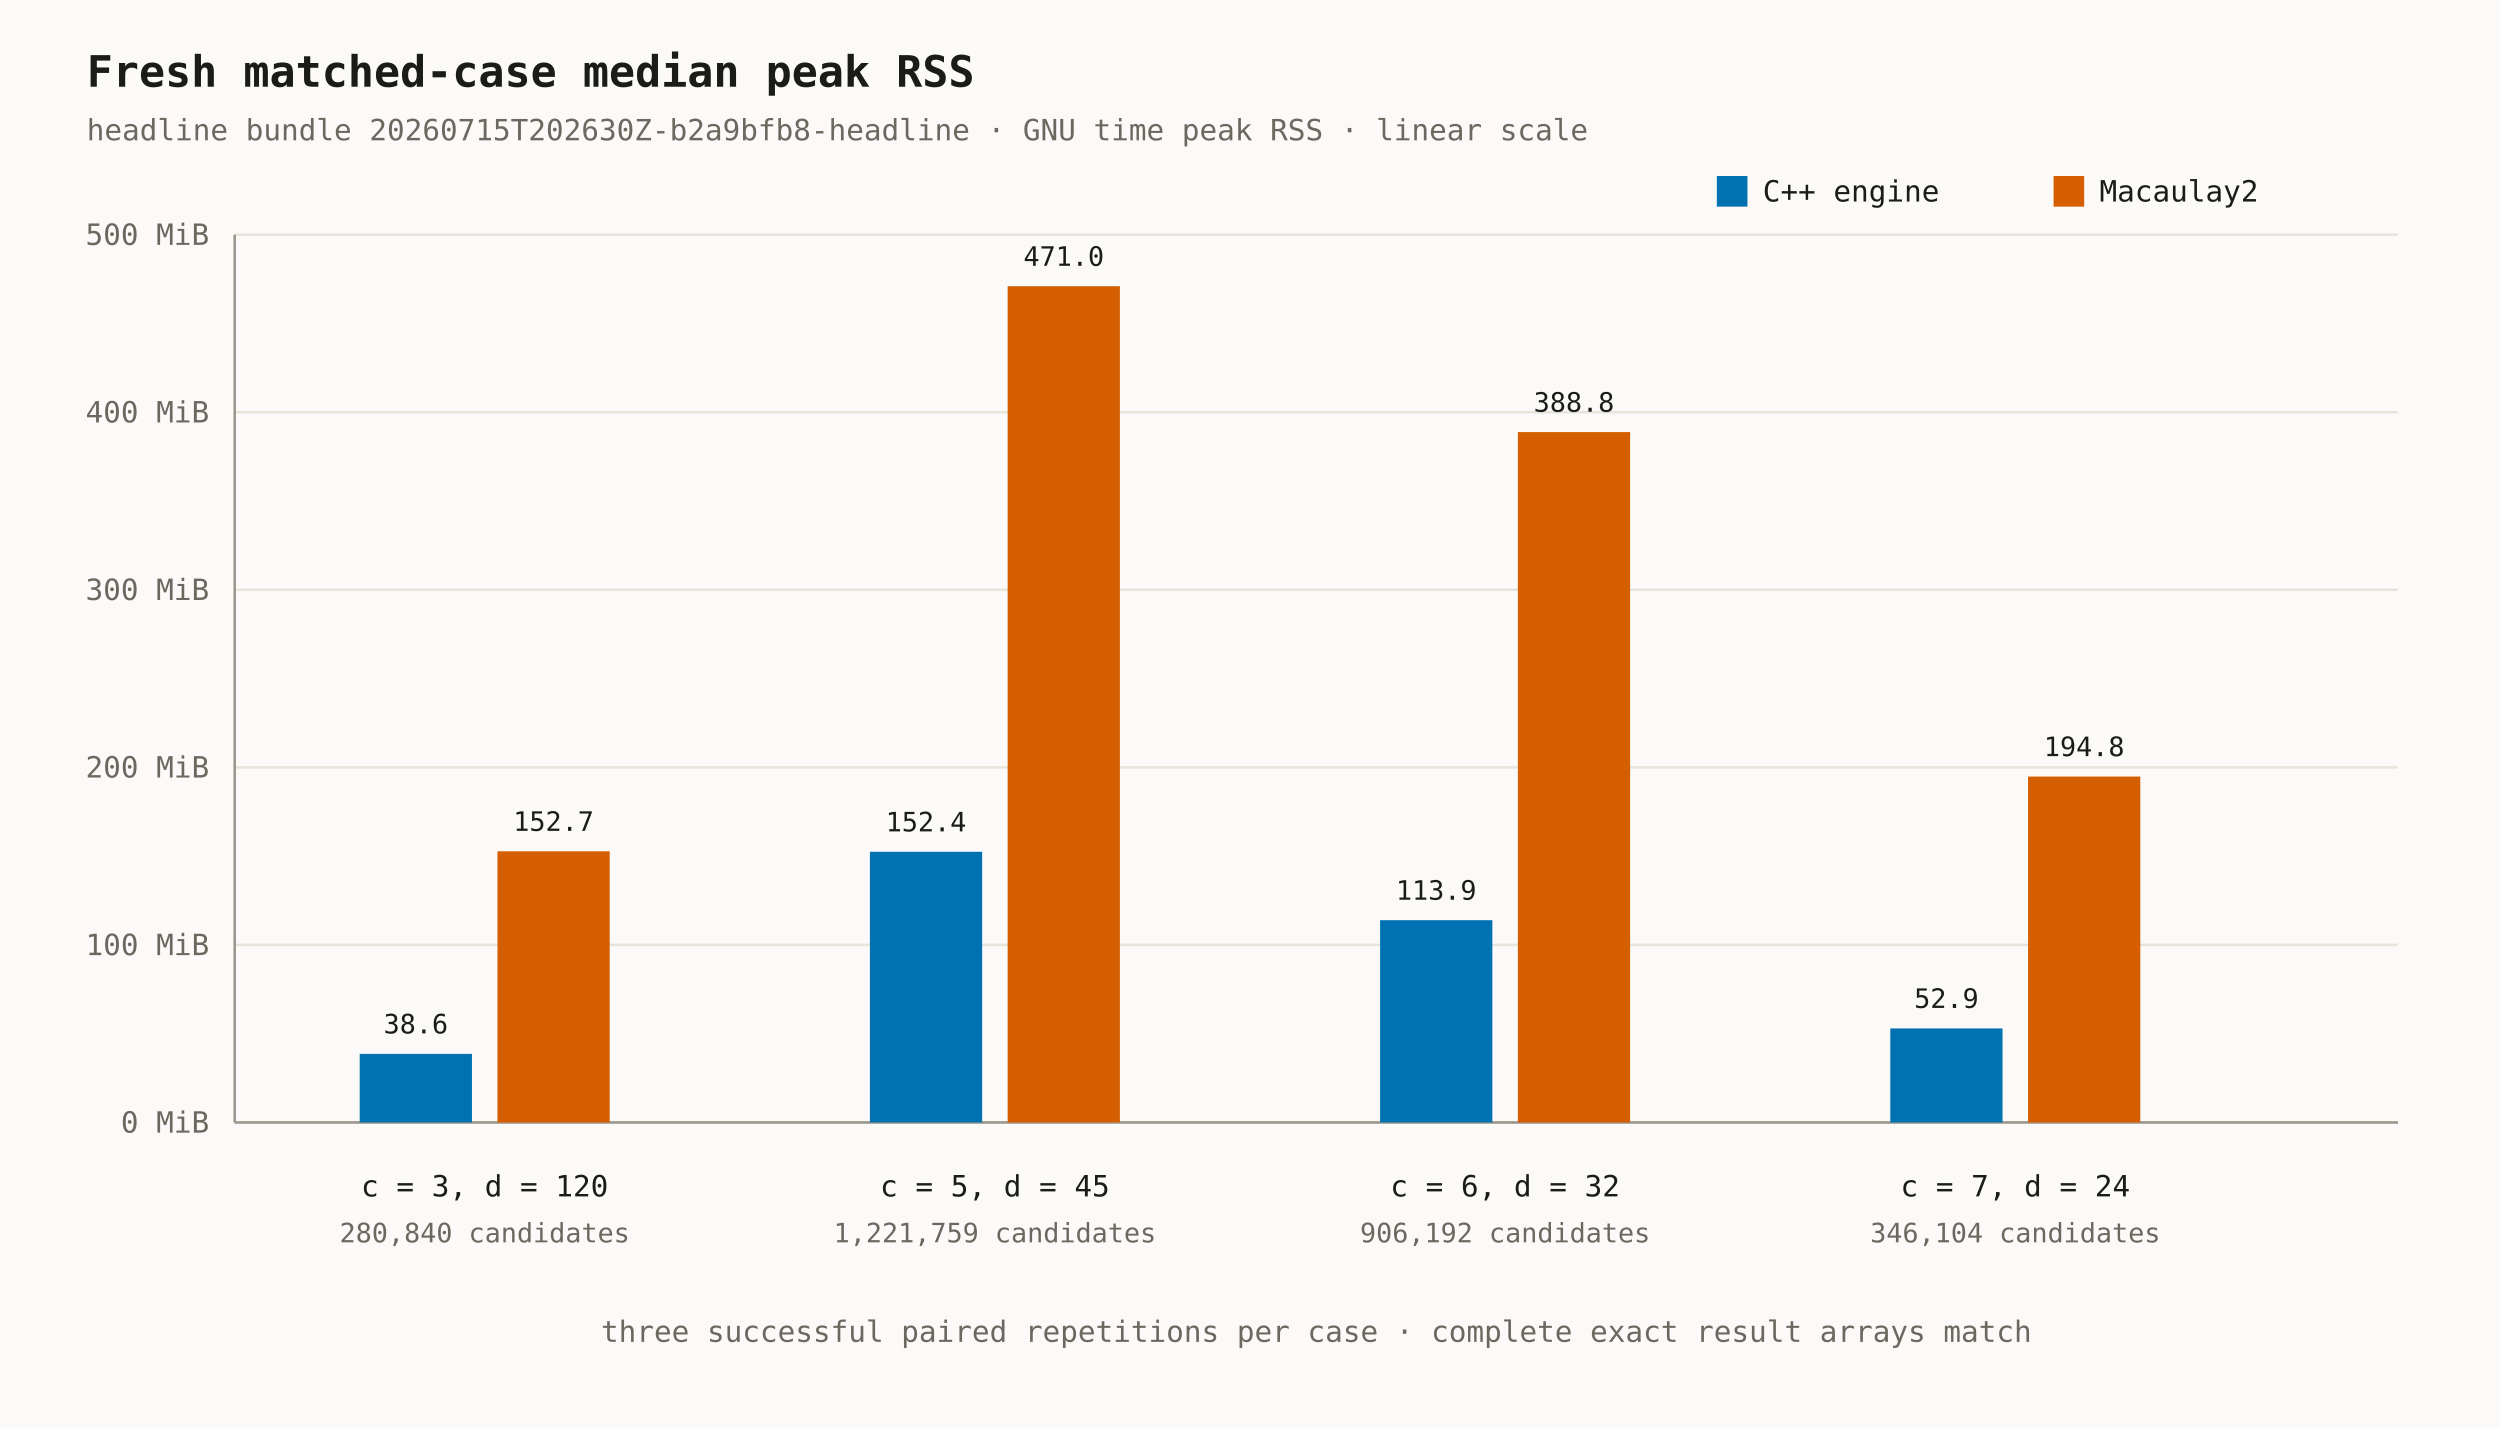
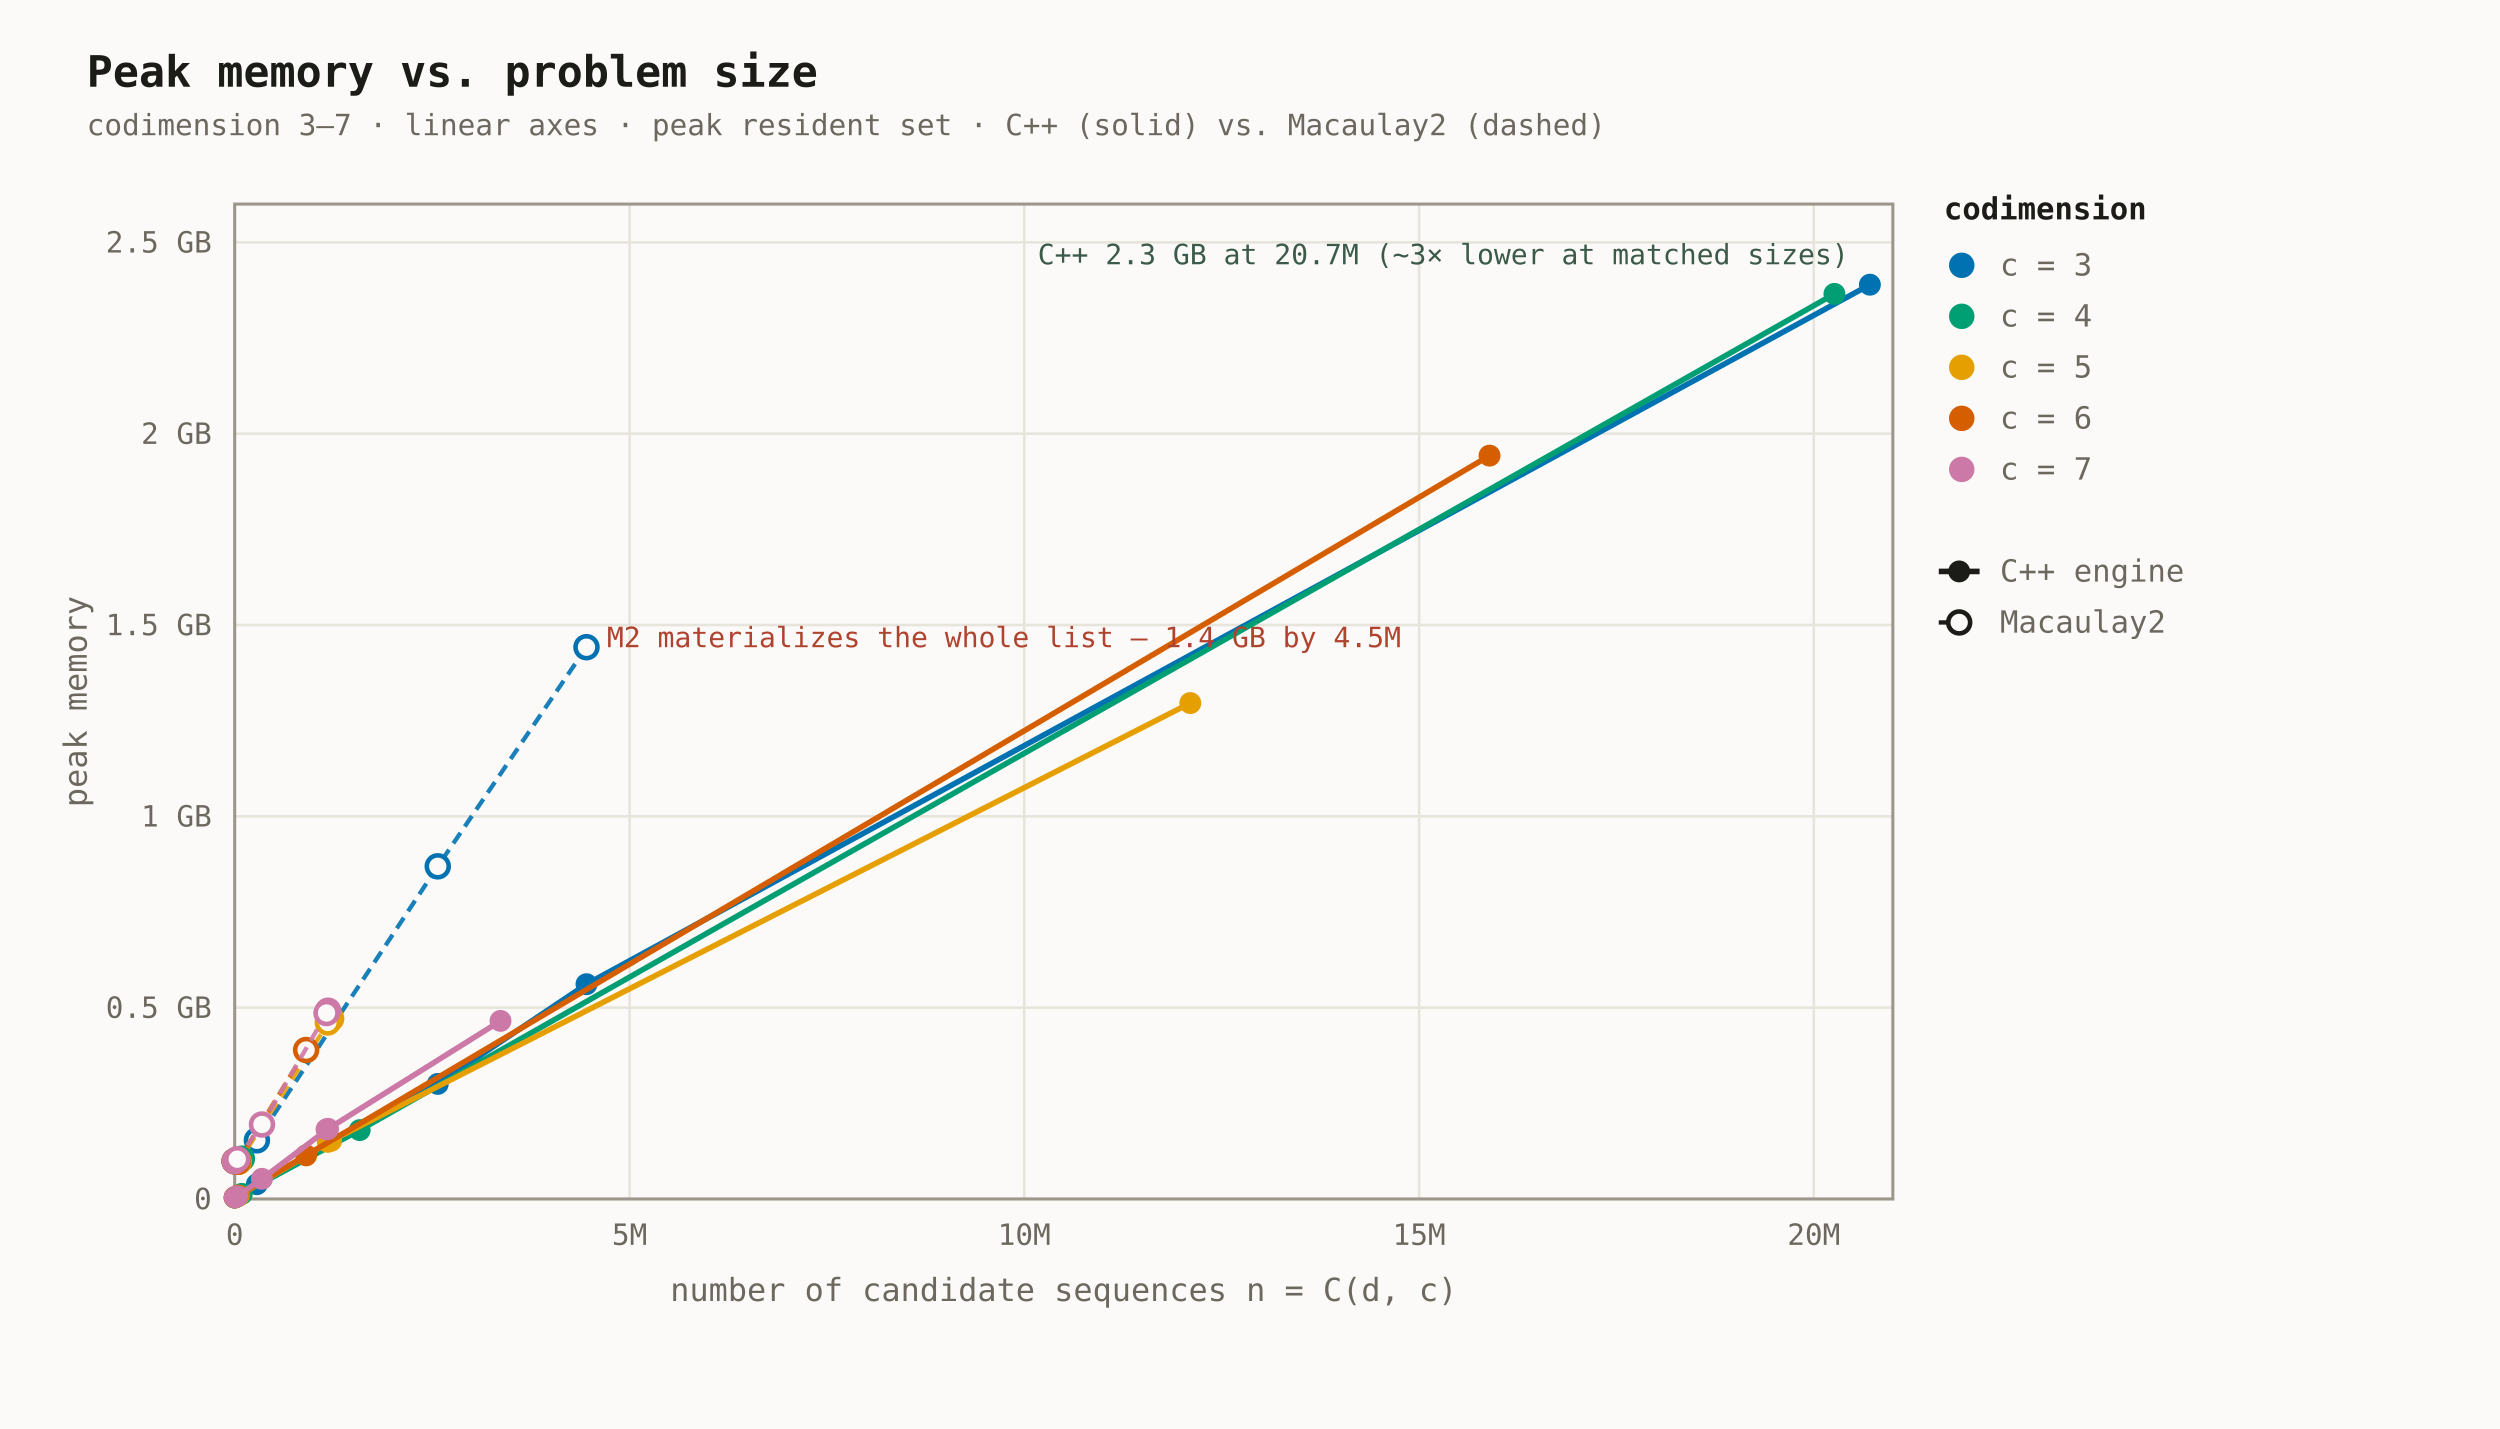
- <svg xmlns="http://www.w3.org/2000/svg" viewBox="0 0 980 560" font-family="ui-monospace,Menlo,Consolas,monospace" role="img" aria-labelledby="chart-title chart-desc">
+ <svg xmlns="http://www.w3.org/2000/svg" viewBox="0 0 980 560" font-family="ui-monospace,Menlo,Consolas,monospace">
  <rect width="980" height="560" fill="#FBFAF8" />
-   <text x="34" y="34" fill="#1B1B17" font-size="17" font-weight="700">Fresh matched-case median peak RSS</text>
-   <text x="34" y="55" fill="#6C685F" font-size="11.5">headline bundle 20260715T202630Z-b2a9bfb8-headline · GNU time peak RSS · linear scale</text>
-   <line x1="92" y1="440.0" x2="940" y2="440.0" stroke="#E7E4DC" />
-   <text x="82" y="444.0" fill="#6C685F" font-size="11.5" text-anchor="end">0 MiB</text>
-   <line x1="92" y1="370.4" x2="940" y2="370.4" stroke="#E7E4DC" />
-   <text x="82" y="374.4" fill="#6C685F" font-size="11.5" text-anchor="end">100 MiB</text>
-   <line x1="92" y1="300.8" x2="940" y2="300.8" stroke="#E7E4DC" />
-   <text x="82" y="304.8" fill="#6C685F" font-size="11.5" text-anchor="end">200 MiB</text>
-   <line x1="92" y1="231.2" x2="940" y2="231.2" stroke="#E7E4DC" />
-   <text x="82" y="235.2" fill="#6C685F" font-size="11.5" text-anchor="end">300 MiB</text>
-   <line x1="92" y1="161.6" x2="940" y2="161.6" stroke="#E7E4DC" />
-   <text x="82" y="165.6" fill="#6C685F" font-size="11.5" text-anchor="end">400 MiB</text>
-   <line x1="92" y1="92.0" x2="940" y2="92.0" stroke="#E7E4DC" />
-   <text x="82" y="96.0" fill="#6C685F" font-size="11.5" text-anchor="end">500 MiB</text>
-   <line x1="92" y1="92" x2="92" y2="440" stroke="#9C978C" />
-   <line x1="92" y1="440" x2="940" y2="440" stroke="#9C978C" />
-   <rect x="141" y="413.12" width="44" height="26.88" fill="#0072B2" />
-   <text x="163" y="405.1" fill="#1B1B17" font-size="10.5" text-anchor="middle">38.6</text>
-   <rect x="195" y="333.70" width="44" height="106.30" fill="#D55E00" />
-   <text x="217" y="325.7" fill="#1B1B17" font-size="10.5" text-anchor="middle">152.7</text>
-   <text x="190" y="469" fill="#1B1B17" font-size="11.5" text-anchor="middle">c = 3, d = 120</text>
-   <text x="190" y="487" fill="#6C685F" font-size="10.5" text-anchor="middle">280,840 candidates</text>
-   <rect x="341" y="333.90" width="44" height="106.10" fill="#0072B2" />
-   <text x="363" y="325.9" fill="#1B1B17" font-size="10.5" text-anchor="middle">152.4</text>
-   <rect x="395" y="112.19" width="44" height="327.81" fill="#D55E00" />
-   <text x="417" y="104.2" fill="#1B1B17" font-size="10.5" text-anchor="middle">471.0</text>
-   <text x="390" y="469" fill="#1B1B17" font-size="11.5" text-anchor="middle">c = 5, d = 45</text>
-   <text x="390" y="487" fill="#6C685F" font-size="10.5" text-anchor="middle">1,221,759 candidates</text>
-   <rect x="541" y="360.71" width="44" height="79.29" fill="#0072B2" />
-   <text x="563" y="352.7" fill="#1B1B17" font-size="10.5" text-anchor="middle">113.9</text>
-   <rect x="595" y="169.38" width="44" height="270.62" fill="#D55E00" />
-   <text x="617" y="161.4" fill="#1B1B17" font-size="10.5" text-anchor="middle">388.8</text>
-   <text x="590" y="469" fill="#1B1B17" font-size="11.5" text-anchor="middle">c = 6, d = 32</text>
-   <text x="590" y="487" fill="#6C685F" font-size="10.5" text-anchor="middle">906,192 candidates</text>
-   <rect x="741" y="403.15" width="44" height="36.85" fill="#0072B2" />
-   <text x="763" y="395.1" fill="#1B1B17" font-size="10.5" text-anchor="middle">52.9</text>
-   <rect x="795" y="304.41" width="44" height="135.59" fill="#D55E00" />
-   <text x="817" y="296.4" fill="#1B1B17" font-size="10.5" text-anchor="middle">194.8</text>
-   <text x="790" y="469" fill="#1B1B17" font-size="11.5" text-anchor="middle">c = 7, d = 24</text>
-   <text x="790" y="487" fill="#6C685F" font-size="10.5" text-anchor="middle">346,104 candidates</text>
-   <rect x="673" y="69" width="12" height="12" fill="#0072B2" />
-   <text x="691" y="79" fill="#1B1B17" font-size="11.5">C++ engine</text>
-   <rect x="805" y="69" width="12" height="12" fill="#D55E00" />
-   <text x="823" y="79" fill="#1B1B17" font-size="11.5">Macaulay2</text>
-   <text x="516" y="526" fill="#6C685F" font-size="11.5" text-anchor="middle">three successful paired repetitions per case · complete exact result arrays match</text>
+   <text x="34" y="34" fill="#1B1B17" font-size="17" font-weight="700">Peak memory vs. problem size</text>
+   <text x="34" y="53" fill="#6C685F" font-size="11.5">codimension 3–7 · linear axes · peak resident set · C++ (solid) vs. Macaulay2 (dashed)</text>
+   <line x1="92.0" y1="80" x2="92.0" y2="470" stroke="#E7E4DC" />
+   <text x="92.0" y="488" fill="#6C685F" font-size="11.5" text-anchor="middle">0</text>
+   <line x1="246.8" y1="80" x2="246.8" y2="470" stroke="#E7E4DC" />
+   <text x="246.8" y="488" fill="#6C685F" font-size="11.5" text-anchor="middle">5M</text>
+   <line x1="401.5" y1="80" x2="401.5" y2="470" stroke="#E7E4DC" />
+   <text x="401.5" y="488" fill="#6C685F" font-size="11.5" text-anchor="middle">10M</text>
+   <line x1="556.3" y1="80" x2="556.3" y2="470" stroke="#E7E4DC" />
+   <text x="556.3" y="488" fill="#6C685F" font-size="11.5" text-anchor="middle">15M</text>
+   <line x1="711.0" y1="80" x2="711.0" y2="470" stroke="#E7E4DC" />
+   <text x="711.0" y="488" fill="#6C685F" font-size="11.5" text-anchor="middle">20M</text>
+   <line x1="92" y1="470.0" x2="742" y2="470.0" stroke="#E7E4DC" />
+   <text x="83" y="474.0" fill="#6C685F" font-size="11.5" text-anchor="end">0</text>
+   <line x1="92" y1="395.0" x2="742" y2="395.0" stroke="#E7E4DC" />
+   <text x="83" y="399.0" fill="#6C685F" font-size="11.5" text-anchor="end">0.5 GB</text>
+   <line x1="92" y1="320.0" x2="742" y2="320.0" stroke="#E7E4DC" />
+   <text x="83" y="324.0" fill="#6C685F" font-size="11.5" text-anchor="end">1 GB</text>
+   <line x1="92" y1="245.0" x2="742" y2="245.0" stroke="#E7E4DC" />
+   <text x="83" y="249.0" fill="#6C685F" font-size="11.5" text-anchor="end">1.5 GB</text>
+   <line x1="92" y1="170.0" x2="742" y2="170.0" stroke="#E7E4DC" />
+   <text x="83" y="174.0" fill="#6C685F" font-size="11.5" text-anchor="end">2 GB</text>
+   <line x1="92" y1="95.0" x2="742" y2="95.0" stroke="#E7E4DC" />
+   <text x="83" y="99.0" fill="#6C685F" font-size="11.5" text-anchor="end">2.5 GB</text>
+   <text x="417" y="510" fill="#6C685F" font-size="12.5" text-anchor="middle">number of candidate sequences  n = C(d, c)</text>
+   <text transform="translate(34,275) rotate(-90)" fill="#6C685F" font-size="12.5" text-anchor="middle">peak memory</text>
+   <rect x="92" y="80" width="650" height="390" fill="none" stroke="#9C978C" stroke-width="1.2" />
+   <polyline points="92.0,455.2 93.1,455.4 100.7,447.0 171.6,339.6 229.9,253.7" fill="none" stroke="#0072B2" stroke-width="1.7" stroke-dasharray="5 3" opacity="0.9" />
+   <polyline points="92.0,469.4 93.1,468.9 100.7,464.2 171.6,424.9 229.9,385.8 733.0,111.6" fill="none" stroke="#0072B2" stroke-width="2.2" />
+   <circle cx="92.0" cy="455.2" r="4.3" fill="#FBFAF8" stroke="#0072B2" stroke-width="1.8" />
+   <circle cx="92.0" cy="469.4" r="4.3" fill="#0072B2" />
+   <circle cx="93.1" cy="455.4" r="4.3" fill="#FBFAF8" stroke="#0072B2" stroke-width="1.8" />
+   <circle cx="93.1" cy="468.9" r="4.3" fill="#0072B2" />
+   <circle cx="100.7" cy="447.0" r="4.3" fill="#FBFAF8" stroke="#0072B2" stroke-width="1.8" />
+   <circle cx="100.7" cy="464.2" r="4.3" fill="#0072B2" />
+   <circle cx="171.6" cy="339.6" r="4.3" fill="#FBFAF8" stroke="#0072B2" stroke-width="1.8" />
+   <circle cx="171.6" cy="424.9" r="4.3" fill="#0072B2" />
+   <circle cx="229.9" cy="253.7" r="4.3" fill="#FBFAF8" stroke="#0072B2" stroke-width="1.8" />
+   <circle cx="229.9" cy="385.8" r="4.3" fill="#0072B2" />
+   <circle cx="733.0" cy="111.6" r="4.3" fill="#0072B2" />
+   <polyline points="92.0,455.2 94.8,454.2" fill="none" stroke="#009E73" stroke-width="1.7" stroke-dasharray="5 3" opacity="0.9" />
+   <polyline points="92.0,469.4 94.8,468.0 141.0,443.0 719.1,115.2" fill="none" stroke="#009E73" stroke-width="2.2" />
+   <circle cx="92.0" cy="455.2" r="4.3" fill="#FBFAF8" stroke="#009E73" stroke-width="1.8" />
+   <circle cx="92.0" cy="469.4" r="4.3" fill="#009E73" />
+   <circle cx="94.8" cy="454.2" r="4.3" fill="#FBFAF8" stroke="#009E73" stroke-width="1.8" />
+   <circle cx="94.8" cy="468.0" r="4.3" fill="#009E73" />
+   <circle cx="141.0" cy="443.0" r="4.3" fill="#009E73" />
+   <circle cx="719.1" cy="115.2" r="4.3" fill="#009E73" />
+   <polyline points="92.0,455.2 93.6,455.4 129.8,399.3" fill="none" stroke="#E69F00" stroke-width="1.7" stroke-dasharray="5 3" opacity="0.9" />
+   <polyline points="92.0,469.4 93.6,468.7 129.8,447.2 466.6,275.6" fill="none" stroke="#E69F00" stroke-width="2.2" />
+   <circle cx="92.0" cy="455.2" r="4.3" fill="#FBFAF8" stroke="#E69F00" stroke-width="1.8" />
+   <circle cx="92.0" cy="469.4" r="4.3" fill="#E69F00" />
+   <circle cx="93.6" cy="455.4" r="4.3" fill="#FBFAF8" stroke="#E69F00" stroke-width="1.8" />
+   <circle cx="93.6" cy="468.7" r="4.3" fill="#E69F00" />
+   <circle cx="129.8" cy="399.3" r="4.3" fill="#FBFAF8" stroke="#E69F00" stroke-width="1.8" />
+   <circle cx="129.8" cy="447.2" r="4.3" fill="#E69F00" />
+   <circle cx="466.6" cy="275.6" r="4.3" fill="#E69F00" />
+   <circle cx="128.5" cy="400.8" r="4.3" fill="#FBFAF8" stroke="#E69F00" stroke-width="1.8" />
+   <circle cx="128.5" cy="447.6" r="4.3" fill="#E69F00" />
+   <polyline points="92.0,455.2 93.2,455.4 120.0,411.6" fill="none" stroke="#D55E00" stroke-width="1.7" stroke-dasharray="5 3" opacity="0.9" />
+   <polyline points="92.0,469.4 93.2,468.7 120.0,452.9 583.9,178.6" fill="none" stroke="#D55E00" stroke-width="2.2" />
+   <circle cx="92.0" cy="455.2" r="4.3" fill="#FBFAF8" stroke="#D55E00" stroke-width="1.8" />
+   <circle cx="92.0" cy="469.4" r="4.3" fill="#D55E00" />
+   <circle cx="93.2" cy="455.4" r="4.3" fill="#FBFAF8" stroke="#D55E00" stroke-width="1.8" />
+   <circle cx="93.2" cy="468.7" r="4.3" fill="#D55E00" />
+   <circle cx="120.0" cy="411.6" r="4.3" fill="#FBFAF8" stroke="#D55E00" stroke-width="1.8" />
+   <circle cx="120.0" cy="452.9" r="4.3" fill="#D55E00" />
+   <circle cx="583.9" cy="178.6" r="4.3" fill="#D55E00" />
+   <polyline points="92.0,455.2 93.0,454.4 102.7,440.8 128.6,396.2" fill="none" stroke="#CC79A7" stroke-width="1.7" stroke-dasharray="5 3" opacity="0.9" />
+   <polyline points="92.0,469.4 93.0,468.9 102.7,462.1 128.6,442.5 196.2,400.2" fill="none" stroke="#CC79A7" stroke-width="2.2" />
+   <circle cx="92.0" cy="455.2" r="4.3" fill="#FBFAF8" stroke="#CC79A7" stroke-width="1.8" />
+   <circle cx="92.0" cy="469.4" r="4.3" fill="#CC79A7" />
+   <circle cx="93.0" cy="454.4" r="4.3" fill="#FBFAF8" stroke="#CC79A7" stroke-width="1.8" />
+   <circle cx="93.0" cy="468.9" r="4.3" fill="#CC79A7" />
+   <circle cx="102.7" cy="440.8" r="4.3" fill="#FBFAF8" stroke="#CC79A7" stroke-width="1.8" />
+   <circle cx="102.7" cy="462.1" r="4.3" fill="#CC79A7" />
+   <circle cx="128.6" cy="396.2" r="4.3" fill="#FBFAF8" stroke="#CC79A7" stroke-width="1.8" />
+   <circle cx="128.6" cy="442.5" r="4.3" fill="#CC79A7" />
+   <circle cx="196.2" cy="400.2" r="4.3" fill="#CC79A7" />
+   <circle cx="128.0" cy="397.1" r="4.3" fill="#FBFAF8" stroke="#CC79A7" stroke-width="1.8" />
+   <circle cx="128.0" cy="442.7" r="4.3" fill="#CC79A7" />
+   <text x="237.9" y="253.7" fill="#B0432E" font-size="11">M2 materializes the whole list — 1.4 GB by 4.5M</text>
+   <text x="724.7" y="103.6" fill="#3C5A49" font-size="11" text-anchor="end">C++ 2.3 GB at 20.7M (~3× lower at matched sizes)</text>
+   <text x="762" y="86" fill="#1B1B17" font-size="12" font-weight="700">codimension</text>
+   <circle cx="769" cy="104" r="5" fill="#0072B2" />
+   <text x="784" y="108" fill="#6C685F" font-size="12">c = 3</text>
+   <circle cx="769" cy="124" r="5" fill="#009E73" />
+   <text x="784" y="128" fill="#6C685F" font-size="12">c = 4</text>
+   <circle cx="769" cy="144" r="5" fill="#E69F00" />
+   <text x="784" y="148" fill="#6C685F" font-size="12">c = 5</text>
+   <circle cx="769" cy="164" r="5" fill="#D55E00" />
+   <text x="784" y="168" fill="#6C685F" font-size="12">c = 6</text>
+   <circle cx="769" cy="184" r="5" fill="#CC79A7" />
+   <text x="784" y="188" fill="#6C685F" font-size="12">c = 7</text>
+   <line x1="760" y1="224" x2="776" y2="224" stroke="#1B1B17" stroke-width="2.2" />
+   <circle cx="768" cy="224" r="4.3" fill="#1B1B17" />
+   <text x="784" y="228" fill="#6C685F" font-size="12">C++ engine</text>
+   <line x1="760" y1="244" x2="776" y2="244" stroke="#1B1B17" stroke-width="1.7" stroke-dasharray="5 3" />
+   <circle cx="768" cy="244" r="4.3" fill="#FBFAF8" stroke="#1B1B17" stroke-width="1.8" />
+   <text x="784" y="248" fill="#6C685F" font-size="12">Macaulay2</text>
</svg>
